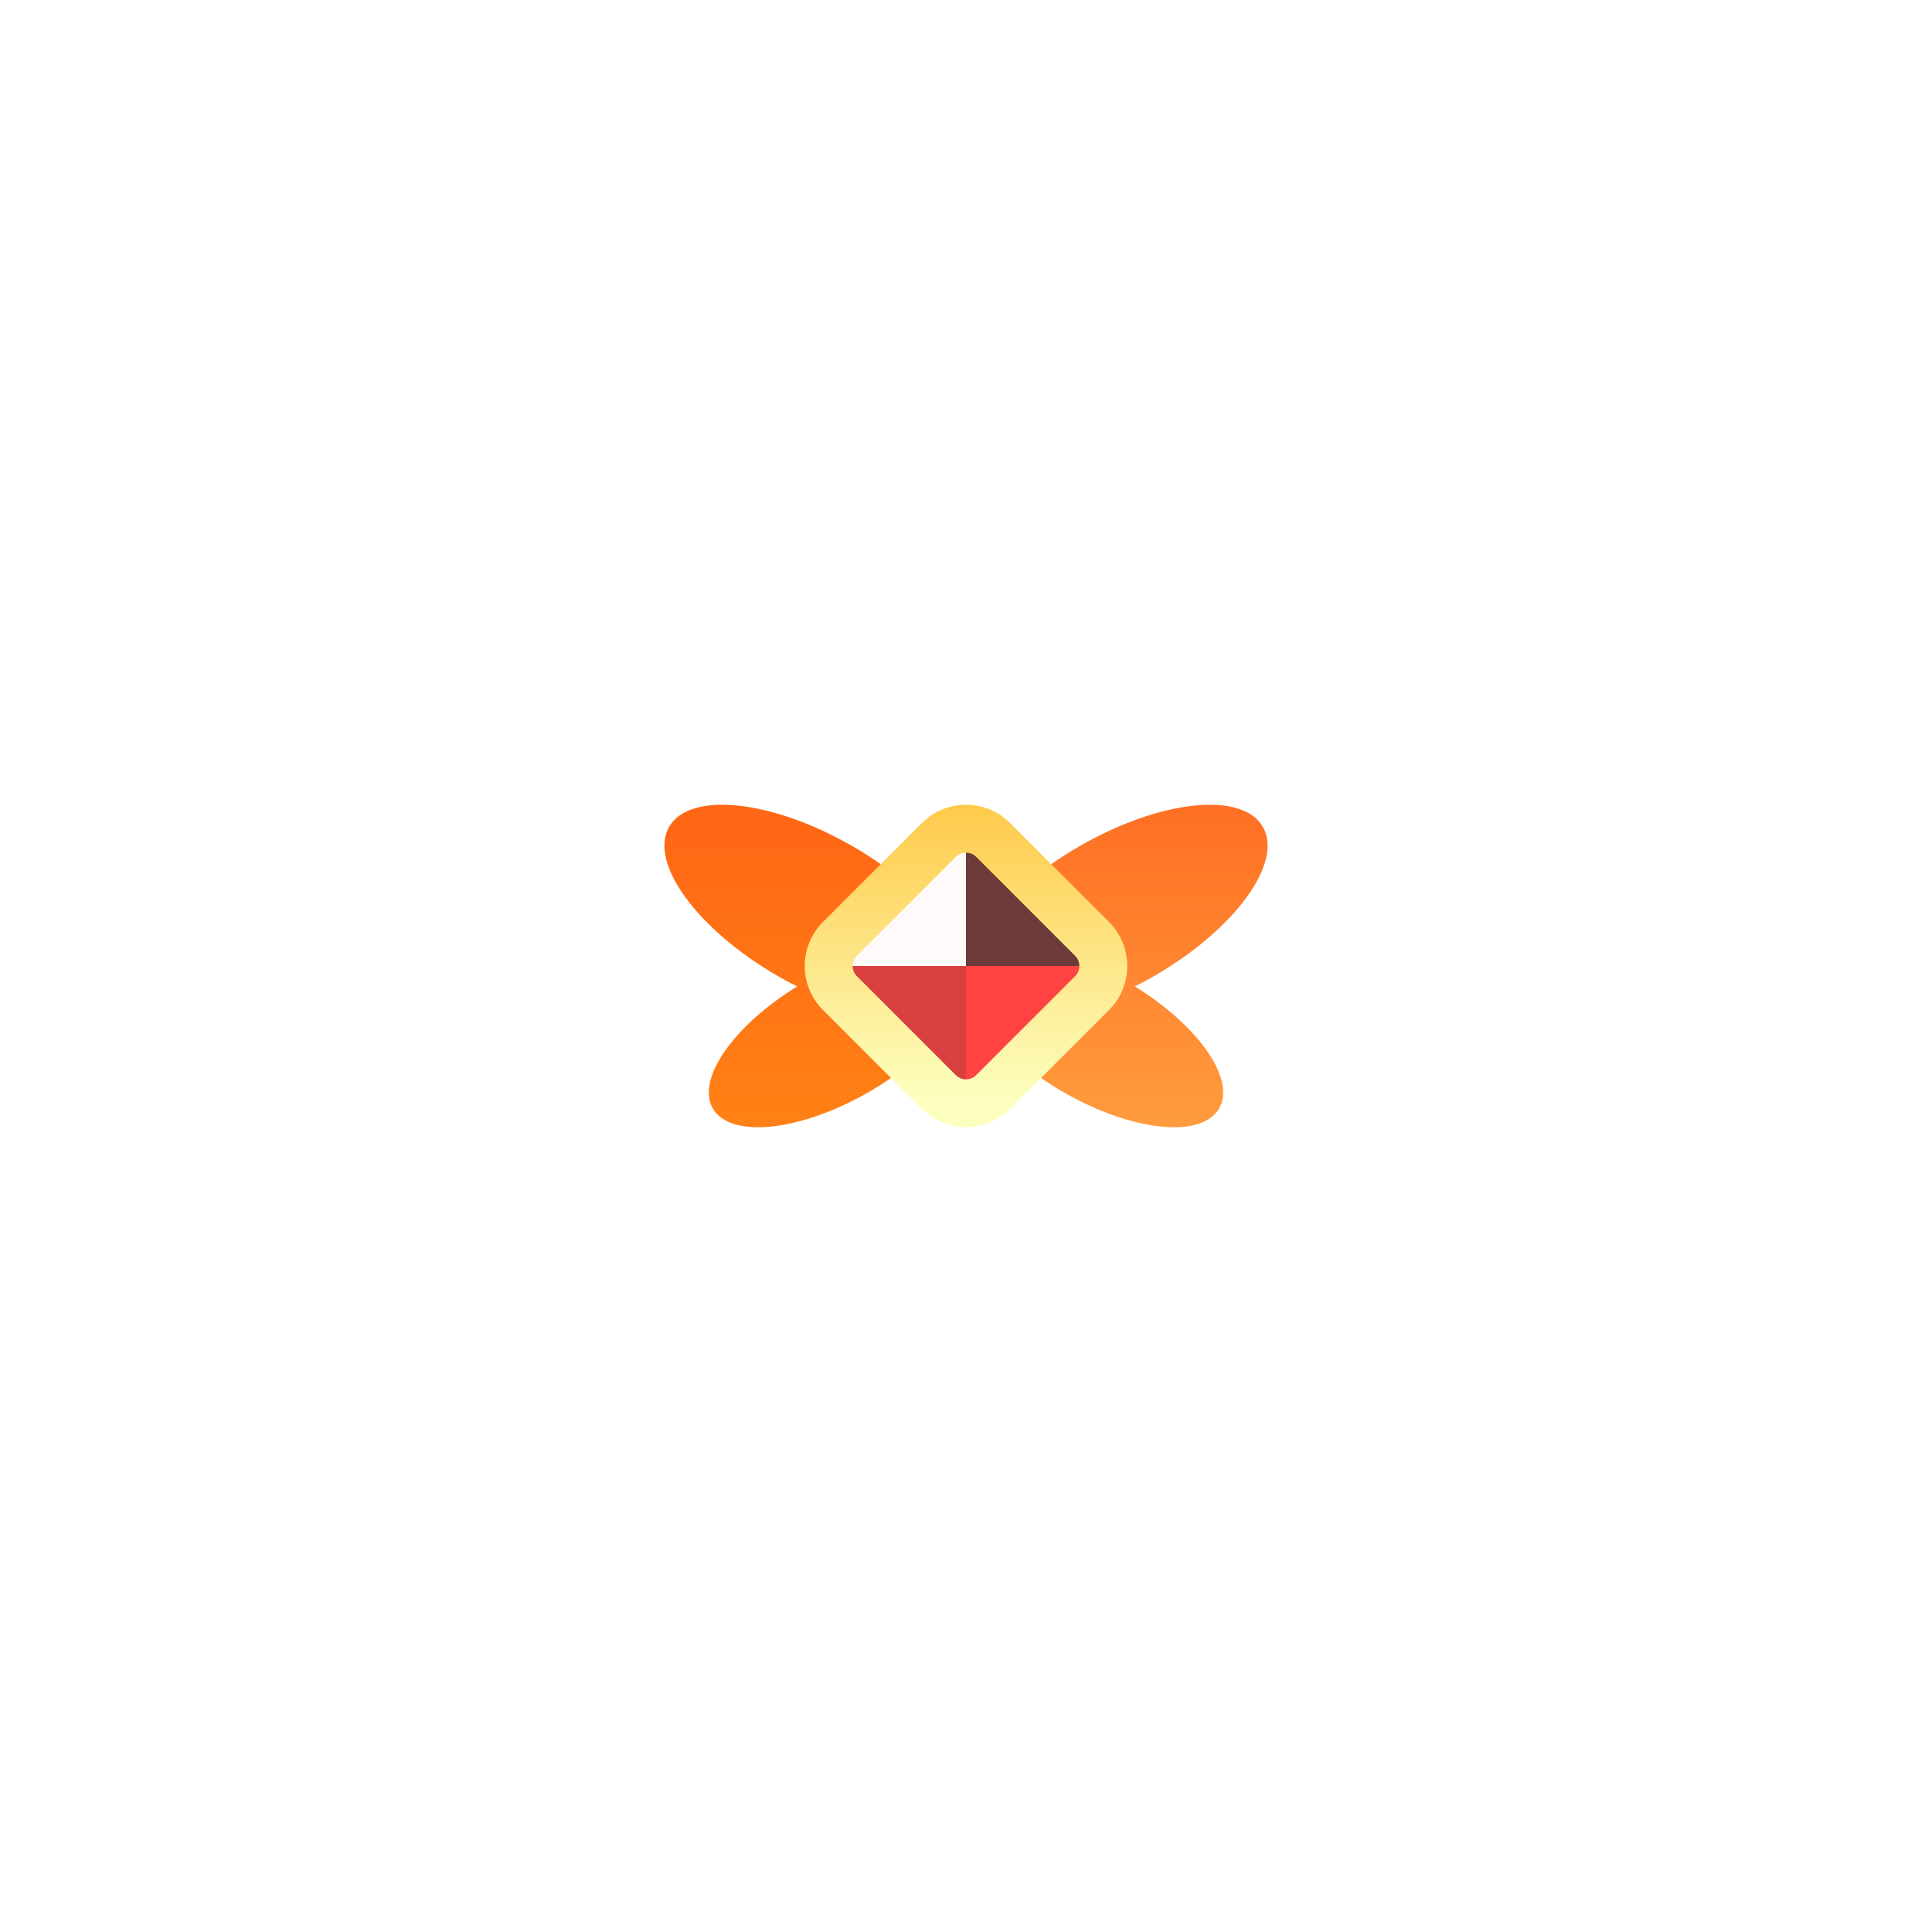
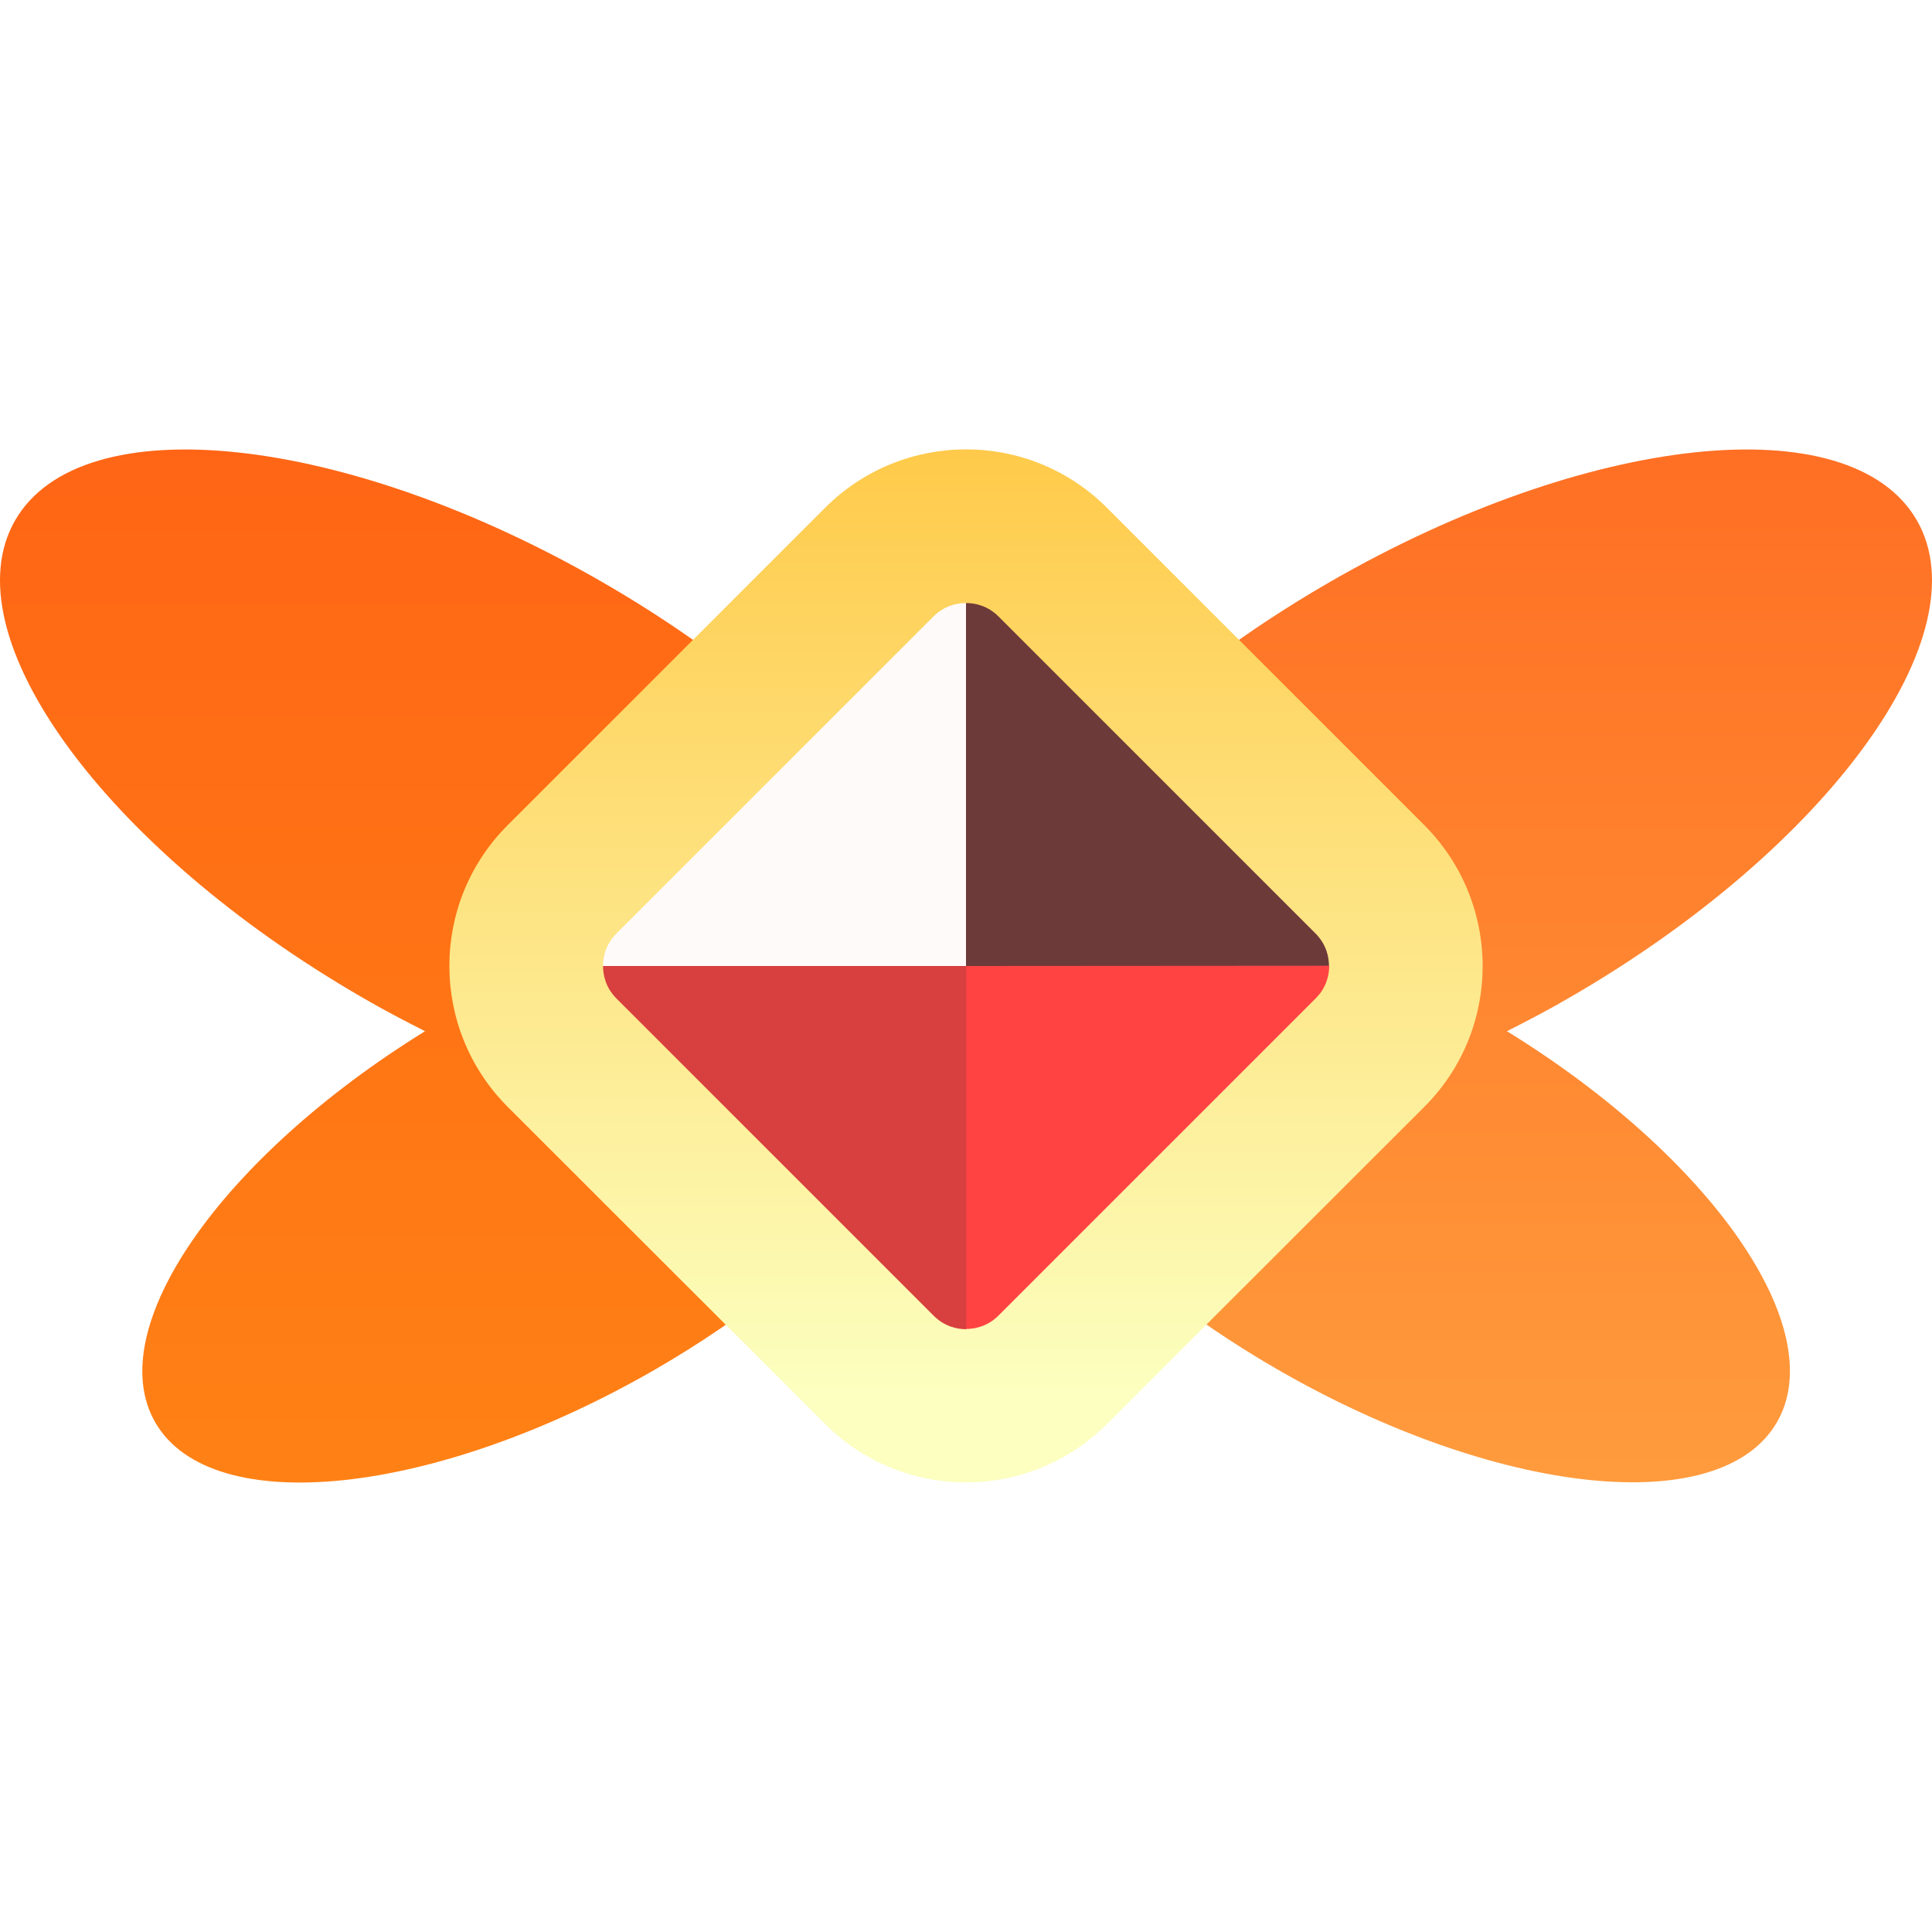
<svg xmlns="http://www.w3.org/2000/svg" version="1.1" id="Layer_1" x="0px" y="0px" viewBox="0 0 800 800" style="enable-background:new 0 0 800 800;" xml:space="preserve">
  <style type="text/css">
	.st0{fill:url(#SVGID_1_);}
- 	.st1{fill:url(#SVGID_00000133488136060616805790000003188749287123911064_);}
- 	.st2{fill:url(#SVGID_00000034778070073003400540000015569634325686331577_);}
+ 	.st1{fill:url(#SVGID_00000022561652647468435070000002086068061900904096_);}
+ 	.st2{fill:url(#SVGID_00000065058861324074797730000007874217302494588859_);}
	.st3{fill:#6D3A3A;}
	.st4{fill:#FFFAFA;}
	.st5{fill:#FF4343;}
	.st6{fill:#D83F3F;}
</style>
  <g>
    <g>
-       <linearGradient id="SVGID_1_" gradientUnits="userSpaceOnUse" x1="337.558" y1="480.174" x2="337.558" y2="259.924">
+       <linearGradient id="SVGID_1_" gradientUnits="userSpaceOnUse" x1="199.986" y1="143.217" x2="199.986" y2="848.639" gradientTransform="matrix(1 0 0 -1 0 800)">
        <stop offset="0" style="stop-color:#FF8415" />
        <stop offset="1" style="stop-color:#FF5615" />
      </linearGradient>
-       <path class="st0" d="M353.06,350.43c-33.4-19.28-67.42-22.89-75.98-8.06c-8.56,14.83,11.57,42.48,44.97,61.77    c2.68,1.55,5.36,2.98,8.03,4.32c-26.38,16.27-41.89,38.43-34.9,50.54c7.29,12.62,36.23,9.55,64.65-6.86    c23.18-13.38,38.84-31.5,39.88-44.58C402.58,392.1,383.24,367.85,353.06,350.43z" />
-       <linearGradient id="SVGID_00000126315312966661549540000016850655529185464238_" gradientUnits="userSpaceOnUse" x1="-3640.758" y1="477.111" x2="-3640.758" y2="257.483" gradientTransform="matrix(-1 0 0 1 -3178.316 0)">
+       <path class="st0" d="M249.7,241.2c-107-61.8-215.9-73.3-243.4-25.8c-27.4,47.5,37.1,136.1,144,197.8c8.6,5,17.2,9.5,25.7,13.8    C91.6,479.2,41.9,550.2,64.3,589c23.3,40.4,116,30.6,207.1-22c74.2-42.9,124.4-100.9,127.7-142.8    C408.3,374.7,346.3,297,249.7,241.2z" />
+       <linearGradient id="SVGID_00000149366085515125833000000001325691514636557229_" gradientUnits="userSpaceOnUse" x1="-3778.33" y1="153.03" x2="-3778.33" y2="856.457" gradientTransform="matrix(-1 0 0 -1 -3178.316 800)">
        <stop offset="0" style="stop-color:#FF9F3F" />
        <stop offset="1" style="stop-color:#FF5615" />
      </linearGradient>
-       <path style="fill:url(#SVGID_00000126315312966661549540000016850655529185464238_);" d="M446.94,350.43    c33.4-19.28,67.42-22.89,75.98-8.06c8.56,14.83-11.57,42.48-44.97,61.77c-2.68,1.55-5.36,2.98-8.03,4.32    c26.38,16.27,41.89,38.43,34.9,50.54c-7.29,12.62-36.23,9.55-64.65-6.86c-23.18-13.38-38.84-31.5-39.88-44.58    C397.42,392.1,416.76,367.85,446.94,350.43z" />
+       <path style="fill:url(#SVGID_00000149366085515125833000000001325691514636557229_);" d="M550.3,241.2    c107-61.8,215.9-73.3,243.4-25.8c27.4,47.5-37.1,136.1-144,197.8c-8.6,5-17.2,9.5-25.7,13.8c84.5,52.1,134.2,123.1,111.8,161.9    c-23.3,40.4-116,30.6-207.1-22c-74.2-42.9-124.4-100.9-127.7-142.8C391.7,374.7,453.7,297,550.3,241.2z" />
    </g>
    <g>
-       <linearGradient id="SVGID_00000052105674961557945220000005756592392390658998_" gradientUnits="userSpaceOnUse" x1="400" y1="455.149" x2="400" y2="321.612">
+       <linearGradient id="SVGID_00000107571254850743629490000015334326109441490878_" gradientUnits="userSpaceOnUse" x1="399.984" y1="223.369" x2="399.984" y2="651.081" gradientTransform="matrix(1 0 0 -1 0 800)">
        <stop offset="0" style="stop-color:#FCFFBF" />
        <stop offset="1" style="stop-color:#FFC53F" />
      </linearGradient>
-       <path style="fill:url(#SVGID_00000052105674961557945220000005756592392390658998_);" d="M381.76,459.21l-40.98-40.98    c-10.07-10.07-10.07-26.4,0-36.47l40.98-40.98c10.07-10.07,26.4-10.07,36.47,0l40.98,40.98c10.07,10.07,10.07,26.4,0,36.47    l-40.98,40.98C408.16,469.29,391.84,469.29,381.76,459.21z" />
+       <path style="fill:url(#SVGID_00000107571254850743629490000015334326109441490878_);" d="M341.6,589.6L210.3,458.4    c-32.3-32.3-32.3-84.6,0-116.8l131.3-131.3c32.3-32.3,84.6-32.3,116.8,0l131.3,131.3c32.3,32.3,32.3,84.6,0,116.8L458.4,589.6    C426.1,621.9,373.9,621.9,341.6,589.6z" />
      <g>
-         <path class="st3" d="M446.93,400C446.93,400,446.93,400,446.93,400c0-1.12-0.3-2.77-1.74-4.21l-40.98-40.98     c-1.44-1.44-3.08-1.74-4.21-1.74V400H446.93z" />
-         <path class="st4" d="M400,353.07L400,353.07c-1.12,0-2.77,0.3-4.21,1.74l-40.98,40.98c-1.44,1.44-1.74,3.08-1.74,4.2c0,0,0,0,0,0     H400V353.07z" />
-         <path class="st5" d="M400,400v46.93c1.12,0,2.77-0.3,4.21-1.74l40.98-40.98c1.44-1.44,1.74-3.08,1.74-4.2H400z" />
-         <path class="st6" d="M353.07,400c0,1.12,0.3,2.77,1.74,4.21l40.98,40.98c1.44,1.44,3.08,1.74,4.21,1.74l0,0V400H353.07z" />
+         <path class="st3" d="M550.3,400L550.3,400c0-3.6-1-8.9-5.6-13.5L413.5,255.3c-4.6-4.6-9.9-5.6-13.5-5.6V400H550.3z" />
+         <path class="st4" d="M400,249.7L400,249.7c-3.6,0-8.9,1-13.5,5.6L255.3,386.5c-4.6,4.6-5.6,9.9-5.6,13.5l0,0H400V249.7z" />
+         <path class="st5" d="M400,400v150.3c3.6,0,8.9-1,13.5-5.6l131.3-131.3c4.6-4.6,5.6-9.9,5.6-13.5L400,400L400,400z" />
+         <path class="st6" d="M249.7,400c0,3.6,1,8.9,5.6,13.5l131.3,131.3c4.6,4.6,9.9,5.6,13.5,5.6l0,0V400H249.7z" />
      </g>
    </g>
  </g>
</svg>
